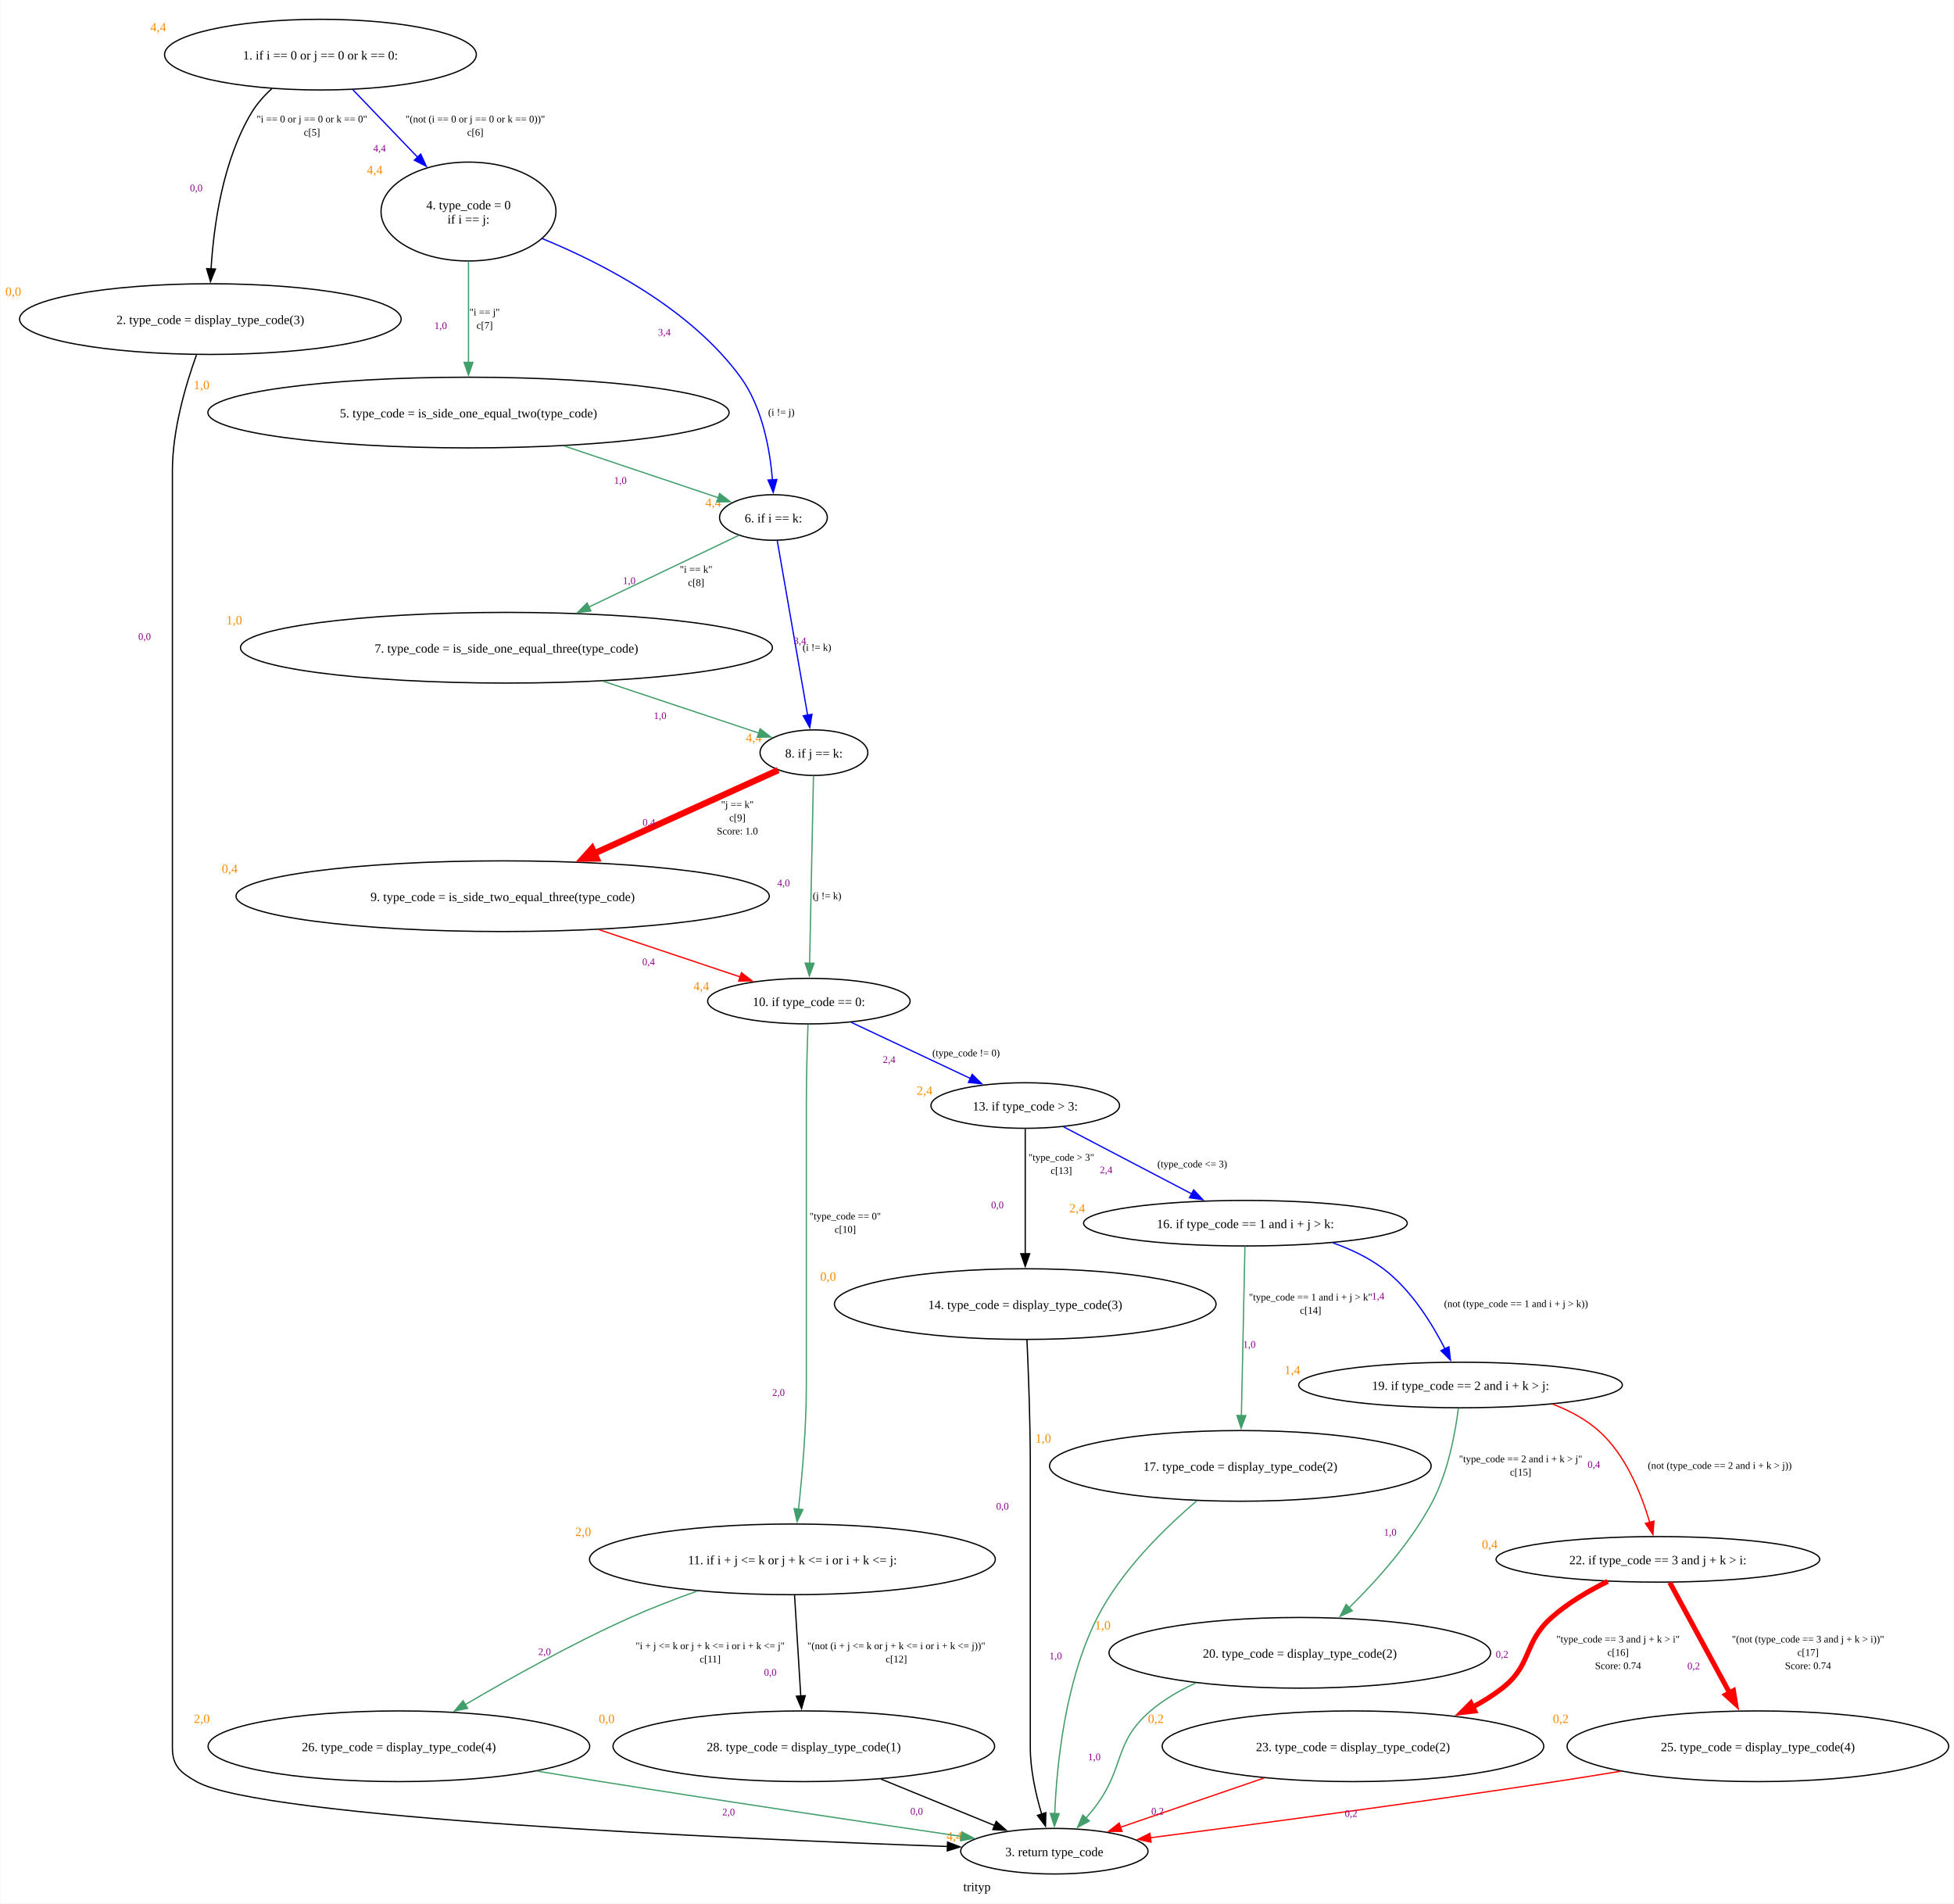
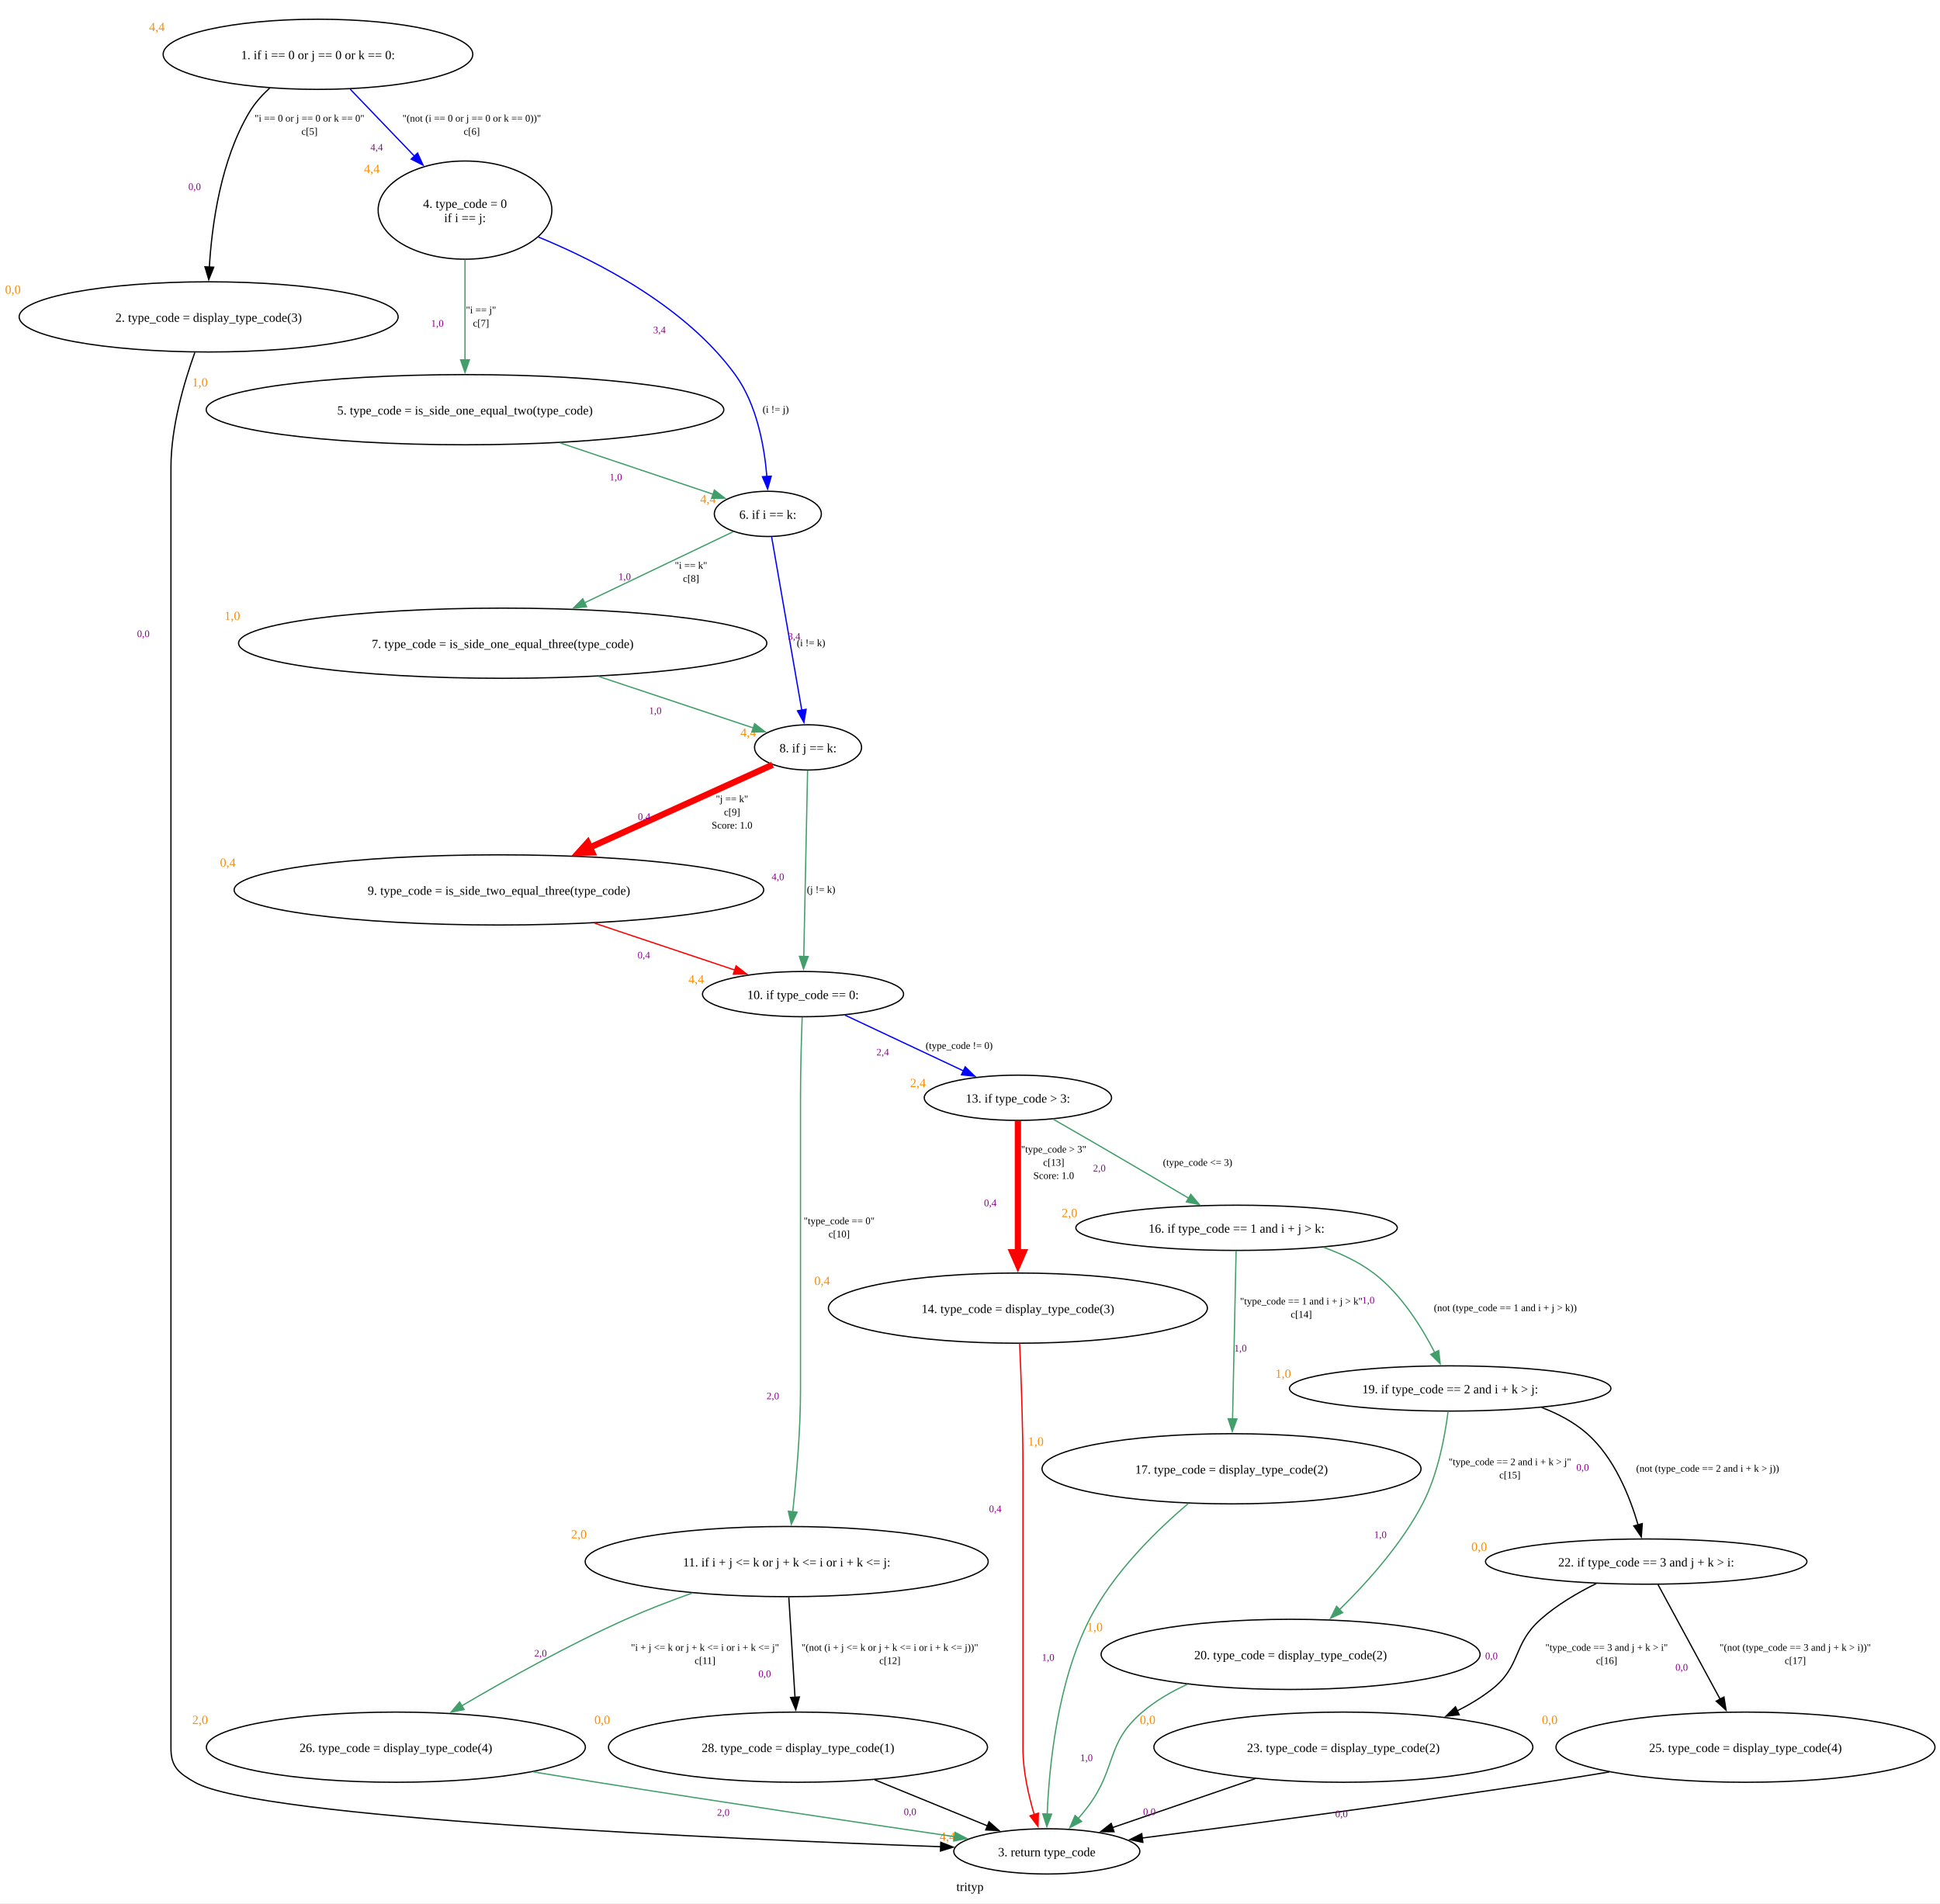
- <svg xmlns="http://www.w3.org/2000/svg" width="1544pt" height="1504pt" viewBox="0.00 0.00 1543.83 1504.25">
-   <g id="graph0" class="graph" transform="scale(1 1) rotate(0) translate(4 1500.25)">
-     <polygon fill="white" stroke="none" points="-4,4 -4,-1500.25 1539.83,-1500.25 1539.83,4 -4,4" />
+ <svg xmlns="http://www.w3.org/2000/svg" width="1544pt" height="1515pt" viewBox="0.00 0.00 1543.83 1514.75">
+   <g id="graph0" class="graph" transform="scale(1 1) rotate(0) translate(4 1510.75)">
+     <polygon fill="white" stroke="none" points="-4,4 -4,-1510.75 1539.83,-1510.75 1539.83,4 -4,4" />
    <text text-anchor="middle" x="767.91" y="-5.75" font-family="Times New Roman,serif" font-size="10.00">trityp</text>
    <g id="node1" class="node">
-       <ellipse fill="none" stroke="black" cx="249.04" cy="-1457.07" rx="123.21" ry="27.93" />
-       <text text-anchor="middle" x="249.04" y="-1453.19" font-family="Times New Roman,serif" font-size="10.00">1. if i == 0 or j == 0 or k == 0:</text>
-       <text text-anchor="start" x="114.58" y="-1475.5" font-family="Times New Roman,serif" font-size="10.00" fill="darkorange">4,4</text>
+       <ellipse fill="none" stroke="black" cx="249.04" cy="-1467.57" rx="123.21" ry="27.93" />
+       <text text-anchor="middle" x="249.04" y="-1463.69" font-family="Times New Roman,serif" font-size="10.00">1. if i == 0 or j == 0 or k == 0:</text>
+       <text text-anchor="start" x="114.58" y="-1486" font-family="Times New Roman,serif" font-size="10.00" fill="darkorange">4,4</text>
    </g>
    <g id="node2" class="node">
-       <ellipse fill="none" stroke="black" cx="162.04" cy="-1248.07" rx="150.79" ry="27.93" />
-       <text text-anchor="middle" x="162.04" y="-1244.2" font-family="Times New Roman,serif" font-size="10.00">2. type_code = display_type_code(3)</text>
-       <text text-anchor="start" x="0" y="-1266.5" font-family="Times New Roman,serif" font-size="10.00" fill="darkorange">0,0</text>
+       <ellipse fill="none" stroke="black" cx="162.04" cy="-1258.57" rx="150.79" ry="27.93" />
+       <text text-anchor="middle" x="162.04" y="-1254.7" font-family="Times New Roman,serif" font-size="10.00">2. type_code = display_type_code(3)</text>
+       <text text-anchor="start" x="0" y="-1277" font-family="Times New Roman,serif" font-size="10.00" fill="darkorange">0,0</text>
    </g>
    <g id="edge1" class="edge">
-       <path fill="none" stroke="black" d="M210.69,-1430.28C204.51,-1424.62 198.76,-1418.18 194.54,-1411.14 171.75,-1373.09 164.63,-1321.92 162.57,-1287.34" />
-       <polygon fill="black" stroke="black" points="166.09,-1287.62 162.12,-1277.8 159.1,-1287.95 166.09,-1287.62" />
-       <text text-anchor="middle" x="242.29" y="-1403.54" font-family="Times New Roman,serif" font-size="8.00">"i == 0 or j == 0 or k == 0"</text>
-       <text text-anchor="middle" x="242.29" y="-1393.04" font-family="Times New Roman,serif" font-size="8.00">c[5]</text>
-       <text text-anchor="start" x="145.87" y="-1349.07" font-family="Times New Roman,serif" font-size="8.00" fill="darkmagenta">     0,0  </text>
+       <path fill="none" stroke="black" d="M210.69,-1440.78C204.51,-1435.12 198.76,-1428.68 194.54,-1421.64 171.75,-1383.59 164.63,-1332.42 162.57,-1297.84" />
+       <polygon fill="black" stroke="black" points="166.09,-1298.12 162.12,-1288.3 159.1,-1298.45 166.09,-1298.12" />
+       <text text-anchor="middle" x="242.29" y="-1414.04" font-family="Times New Roman,serif" font-size="8.00">"i == 0 or j == 0 or k == 0"</text>
+       <text text-anchor="middle" x="242.29" y="-1403.54" font-family="Times New Roman,serif" font-size="8.00">c[5]</text>
+       <text text-anchor="start" x="145.87" y="-1359.57" font-family="Times New Roman,serif" font-size="8.00" fill="darkmagenta">     0,0  </text>
    </g>
    <g id="node3" class="node">
-       <ellipse fill="none" stroke="black" cx="366.04" cy="-1333.07" rx="69.12" ry="39.07" />
-       <text text-anchor="middle" x="366.04" y="-1334.82" font-family="Times New Roman,serif" font-size="10.00">4. type_code = 0</text>
-       <text text-anchor="middle" x="366.04" y="-1323.57" font-family="Times New Roman,serif" font-size="10.00">if i == j:</text>
-       <text text-anchor="start" x="285.67" y="-1362.64" font-family="Times New Roman,serif" font-size="10.00" fill="darkorange">4,4</text>
+       <ellipse fill="none" stroke="black" cx="366.04" cy="-1343.57" rx="69.12" ry="39.07" />
+       <text text-anchor="middle" x="366.04" y="-1345.32" font-family="Times New Roman,serif" font-size="10.00">4. type_code = 0</text>
+       <text text-anchor="middle" x="366.04" y="-1334.07" font-family="Times New Roman,serif" font-size="10.00">if i == j:</text>
+       <text text-anchor="start" x="285.67" y="-1373.14" font-family="Times New Roman,serif" font-size="10.00" fill="darkorange">4,4</text>
    </g>
    <g id="edge2" class="edge">
-       <path fill="none" stroke="blue" d="M274.72,-1429.29C289.77,-1413.6 309.1,-1393.44 326.1,-1375.71" />
-       <polygon fill="blue" stroke="blue" points="328.28,-1378.49 332.68,-1368.85 323.23,-1373.65 328.28,-1378.49" />
-       <text text-anchor="middle" x="371.41" y="-1403.54" font-family="Times New Roman,serif" font-size="8.00">"(not (i == 0 or j == 0 or k == 0))"</text>
-       <text text-anchor="middle" x="371.41" y="-1393.04" font-family="Times New Roman,serif" font-size="8.00">c[6]</text>
-       <text text-anchor="start" x="290.75" y="-1380.39" font-family="Times New Roman,serif" font-size="8.00" fill="darkmagenta">     4,4  </text>
+       <path fill="none" stroke="blue" d="M274.72,-1439.79C289.77,-1424.1 309.1,-1403.94 326.1,-1386.21" />
+       <polygon fill="blue" stroke="blue" points="328.28,-1388.99 332.68,-1379.35 323.23,-1384.15 328.28,-1388.99" />
+       <text text-anchor="middle" x="371.41" y="-1414.04" font-family="Times New Roman,serif" font-size="8.00">"(not (i == 0 or j == 0 or k == 0))"</text>
+       <text text-anchor="middle" x="371.41" y="-1403.54" font-family="Times New Roman,serif" font-size="8.00">c[6]</text>
+       <text text-anchor="start" x="290.75" y="-1390.89" font-family="Times New Roman,serif" font-size="8.00" fill="darkmagenta">     4,4  </text>
    </g>
    <g id="node4" class="node">
      <ellipse fill="none" stroke="black" cx="829.04" cy="-37.25" rx="74.02" ry="18" />
      <text text-anchor="middle" x="829.04" y="-33.38" font-family="Times New Roman,serif" font-size="10.00">3. return type_code</text>
      <text text-anchor="start" x="743.77" y="-45.75" font-family="Times New Roman,serif" font-size="10.00" fill="darkorange">4,4</text>
    </g>
    <g id="edge3" class="edge">
-       <path fill="none" stroke="black" d="M151.04,-1219.72C142.48,-1195.96 132.04,-1160.4 132.04,-1128.28 132.04,-1128.28 132.04,-1128.28 132.04,-119.18 132.04,-104.53 138.31,-99.5 151.04,-92.25 201.47,-63.52 574.34,-47.07 744.64,-40.98" />
+       <path fill="none" stroke="black" d="M151.04,-1230.22C142.48,-1206.46 132.04,-1170.9 132.04,-1138.78 132.04,-1138.78 132.04,-1138.78 132.04,-119.18 132.04,-104.53 138.31,-99.5 151.04,-92.25 201.47,-63.52 574.34,-47.07 744.64,-40.98" />
      <polygon fill="black" stroke="black" points="744.66,-44.48 754.53,-40.63 744.42,-37.49 744.66,-44.48" />
-       <text text-anchor="start" x="105.04" y="-994.54" font-family="Times New Roman,serif" font-size="8.00" fill="darkmagenta">     0,0  </text>
+       <text text-anchor="start" x="105.04" y="-1003.73" font-family="Times New Roman,serif" font-size="8.00" fill="darkmagenta">     0,0  </text>
    </g>
    <g id="node5" class="node">
-       <ellipse fill="none" stroke="black" cx="366.04" cy="-1174.21" rx="205.95" ry="27.93" />
-       <text text-anchor="middle" x="366.04" y="-1170.33" font-family="Times New Roman,serif" font-size="10.00">5. type_code = is_side_one_equal_two(type_code)</text>
-       <text text-anchor="start" x="148.84" y="-1192.64" font-family="Times New Roman,serif" font-size="10.00" fill="darkorange">1,0</text>
+       <ellipse fill="none" stroke="black" cx="366.04" cy="-1184.71" rx="205.95" ry="27.93" />
+       <text text-anchor="middle" x="366.04" y="-1180.83" font-family="Times New Roman,serif" font-size="10.00">5. type_code = is_side_one_equal_two(type_code)</text>
+       <text text-anchor="start" x="148.84" y="-1203.14" font-family="Times New Roman,serif" font-size="10.00" fill="darkorange">1,0</text>
    </g>
    <g id="edge4" class="edge">
-       <path fill="none" stroke="#429e6a" d="M366.04,-1293.7C366.04,-1269.38 366.04,-1238.03 366.04,-1213.69" />
-       <polygon fill="#429e6a" stroke="#429e6a" points="369.54,-1213.88 366.04,-1203.88 362.54,-1213.88 369.54,-1213.88" />
-       <text text-anchor="middle" x="378.79" y="-1250.97" font-family="Times New Roman,serif" font-size="8.00">"i == j"</text>
-       <text text-anchor="middle" x="378.79" y="-1240.47" font-family="Times New Roman,serif" font-size="8.00">c[7]</text>
-       <text text-anchor="start" x="339.04" y="-1240.24" font-family="Times New Roman,serif" font-size="8.00" fill="darkmagenta">     1,0  </text>
+       <path fill="none" stroke="#429e6a" d="M366.04,-1304.2C366.04,-1279.88 366.04,-1248.53 366.04,-1224.19" />
+       <polygon fill="#429e6a" stroke="#429e6a" points="369.54,-1224.38 366.04,-1214.38 362.54,-1224.38 369.54,-1224.38" />
+       <text text-anchor="middle" x="378.79" y="-1261.47" font-family="Times New Roman,serif" font-size="8.00">"i == j"</text>
+       <text text-anchor="middle" x="378.79" y="-1250.97" font-family="Times New Roman,serif" font-size="8.00">c[7]</text>
+       <text text-anchor="start" x="339.04" y="-1250.74" font-family="Times New Roman,serif" font-size="8.00" fill="darkmagenta">     1,0  </text>
    </g>
    <g id="node6" class="node">
-       <ellipse fill="none" stroke="black" cx="607.04" cy="-1091.28" rx="42.58" ry="18" />
-       <text text-anchor="middle" x="607.04" y="-1087.4" font-family="Times New Roman,serif" font-size="10.00">6. if i == k:</text>
-       <text text-anchor="start" x="553.21" y="-1099.78" font-family="Times New Roman,serif" font-size="10.00" fill="darkorange">4,4</text>
+       <ellipse fill="none" stroke="black" cx="607.04" cy="-1101.78" rx="42.58" ry="18" />
+       <text text-anchor="middle" x="607.04" y="-1097.9" font-family="Times New Roman,serif" font-size="10.00">6. if i == k:</text>
+       <text text-anchor="start" x="553.21" y="-1110.28" font-family="Times New Roman,serif" font-size="10.00" fill="darkorange">4,4</text>
    </g>
    <g id="edge5" class="edge">
-       <path fill="none" stroke="blue" d="M424.33,-1311.69C473.52,-1291.47 542,-1255.71 581.04,-1202.14 598.34,-1178.4 604.3,-1144.8 606.26,-1121.03" />
-       <polygon fill="blue" stroke="blue" points="609.75,-1121.3 606.87,-1111.1 602.76,-1120.87 609.75,-1121.3" />
-       <text text-anchor="middle" x="613.29" y="-1171.86" font-family="Times New Roman,serif" font-size="8.00">(i != j)</text>
-       <text text-anchor="start" x="515.8" y="-1235.05" font-family="Times New Roman,serif" font-size="8.00" fill="darkmagenta">     3,4  </text>
+       <path fill="none" stroke="blue" d="M424.33,-1322.19C473.52,-1301.97 542,-1266.21 581.04,-1212.64 598.34,-1188.9 604.3,-1155.3 606.26,-1131.53" />
+       <polygon fill="blue" stroke="blue" points="609.75,-1131.8 606.87,-1121.6 602.76,-1131.37 609.75,-1131.8" />
+       <text text-anchor="middle" x="613.29" y="-1182.36" font-family="Times New Roman,serif" font-size="8.00">(i != j)</text>
+       <text text-anchor="start" x="515.8" y="-1245.55" font-family="Times New Roman,serif" font-size="8.00" fill="darkmagenta">     3,4  </text>
    </g>
    <g id="edge6" class="edge">
-       <path fill="none" stroke="#429e6a" d="M441.63,-1147.82C481.87,-1134.31 529.89,-1118.19 563.8,-1106.8" />
-       <polygon fill="#429e6a" stroke="#429e6a" points="564.49,-1110.26 572.85,-1103.76 562.26,-1103.62 564.49,-1110.26" />
-       <text text-anchor="start" x="481.08" y="-1117.91" font-family="Times New Roman,serif" font-size="8.00" fill="darkmagenta">     1,0  </text>
+       <path fill="none" stroke="#429e6a" d="M441.63,-1158.32C481.87,-1144.81 529.89,-1128.69 563.8,-1117.3" />
+       <polygon fill="#429e6a" stroke="#429e6a" points="564.49,-1120.76 572.85,-1114.26 562.26,-1114.12 564.49,-1120.76" />
+       <text text-anchor="start" x="481.08" y="-1128.41" font-family="Times New Roman,serif" font-size="8.00" fill="darkmagenta">     1,0  </text>
    </g>
    <g id="node7" class="node">
-       <ellipse fill="none" stroke="black" cx="396.04" cy="-988.35" rx="210.19" ry="27.93" />
-       <text text-anchor="middle" x="396.04" y="-984.47" font-family="Times New Roman,serif" font-size="10.00">7. type_code = is_side_one_equal_three(type_code)</text>
-       <text text-anchor="start" x="174.6" y="-1006.78" font-family="Times New Roman,serif" font-size="10.00" fill="darkorange">1,0</text>
+       <ellipse fill="none" stroke="black" cx="396.04" cy="-998.85" rx="210.19" ry="27.93" />
+       <text text-anchor="middle" x="396.04" y="-994.97" font-family="Times New Roman,serif" font-size="10.00">7. type_code = is_side_one_equal_three(type_code)</text>
+       <text text-anchor="start" x="174.6" y="-1017.28" font-family="Times New Roman,serif" font-size="10.00" fill="darkorange">1,0</text>
    </g>
    <g id="edge7" class="edge">
-       <path fill="none" stroke="#429e6a" d="M579.46,-1077.08C549.55,-1062.78 500.78,-1039.45 461.04,-1020.44" />
-       <polygon fill="#429e6a" stroke="#429e6a" points="462.78,-1017.4 452.25,-1016.24 459.76,-1023.71 462.78,-1017.4" />
-       <text text-anchor="middle" x="545.91" y="-1047.68" font-family="Times New Roman,serif" font-size="8.00">"i == k"</text>
-       <text text-anchor="middle" x="545.91" y="-1037.18" font-family="Times New Roman,serif" font-size="8.00">c[8]</text>
-       <text text-anchor="start" x="488.06" y="-1038.68" font-family="Times New Roman,serif" font-size="8.00" fill="darkmagenta">     1,0  </text>
+       <path fill="none" stroke="#429e6a" d="M579.46,-1087.58C549.55,-1073.28 500.78,-1049.95 461.04,-1030.94" />
+       <polygon fill="#429e6a" stroke="#429e6a" points="462.78,-1027.9 452.25,-1026.74 459.76,-1034.21 462.78,-1027.9" />
+       <text text-anchor="middle" x="545.91" y="-1058.18" font-family="Times New Roman,serif" font-size="8.00">"i == k"</text>
+       <text text-anchor="middle" x="545.91" y="-1047.68" font-family="Times New Roman,serif" font-size="8.00">c[8]</text>
+       <text text-anchor="start" x="488.06" y="-1049.18" font-family="Times New Roman,serif" font-size="8.00" fill="darkmagenta">     1,0  </text>
    </g>
    <g id="node8" class="node">
-       <ellipse fill="none" stroke="black" cx="639.04" cy="-905.42" rx="42.58" ry="18" />
-       <text text-anchor="middle" x="639.04" y="-901.54" font-family="Times New Roman,serif" font-size="10.00">8. if j == k:</text>
-       <text text-anchor="start" x="585.21" y="-913.92" font-family="Times New Roman,serif" font-size="10.00" fill="darkorange">4,4</text>
+       <ellipse fill="none" stroke="black" cx="639.04" cy="-915.92" rx="42.58" ry="18" />
+       <text text-anchor="middle" x="639.04" y="-912.04" font-family="Times New Roman,serif" font-size="10.00">8. if j == k:</text>
+       <text text-anchor="start" x="585.21" y="-924.42" font-family="Times New Roman,serif" font-size="10.00" fill="darkorange">4,4</text>
    </g>
    <g id="edge8" class="edge">
-       <path fill="none" stroke="blue" d="M610.05,-1072.98C615.57,-1041.29 627.34,-973.64 634.06,-935.01" />
-       <polygon fill="blue" stroke="blue" points="637.49,-935.75 635.75,-925.29 630.59,-934.55 637.49,-935.75" />
-       <text text-anchor="middle" x="641.41" y="-986" font-family="Times New Roman,serif" font-size="8.00">(i != k)</text>
-       <text text-anchor="start" x="622.97" y="-991.15" font-family="Times New Roman,serif" font-size="8.00" fill="darkmagenta">     3,4  </text>
+       <path fill="none" stroke="blue" d="M610.05,-1083.48C615.57,-1051.79 627.34,-984.14 634.06,-945.51" />
+       <polygon fill="blue" stroke="blue" points="637.49,-946.25 635.75,-935.79 630.59,-945.05 637.49,-946.25" />
+       <text text-anchor="middle" x="641.41" y="-996.5" font-family="Times New Roman,serif" font-size="8.00">(i != k)</text>
+       <text text-anchor="start" x="622.97" y="-1001.65" font-family="Times New Roman,serif" font-size="8.00" fill="darkmagenta">     3,4  </text>
    </g>
    <g id="edge9" class="edge">
-       <path fill="none" stroke="#429e6a" d="M472.26,-961.96C512.95,-948.41 561.55,-932.22 595.76,-920.83" />
-       <polygon fill="#429e6a" stroke="#429e6a" points="596.52,-924.27 604.9,-917.79 594.3,-917.63 596.52,-924.27" />
-       <text text-anchor="start" x="512.46" y="-931.98" font-family="Times New Roman,serif" font-size="8.00" fill="darkmagenta">     1,0  </text>
+       <path fill="none" stroke="#429e6a" d="M472.26,-972.46C512.95,-958.91 561.55,-942.72 595.76,-931.33" />
+       <polygon fill="#429e6a" stroke="#429e6a" points="596.52,-934.77 604.9,-928.29 594.3,-928.13 596.52,-934.77" />
+       <text text-anchor="start" x="512.46" y="-942.48" font-family="Times New Roman,serif" font-size="8.00" fill="darkmagenta">     1,0  </text>
    </g>
    <g id="node9" class="node">
-       <ellipse fill="none" stroke="black" cx="393.04" cy="-791.99" rx="210.72" ry="27.93" />
-       <text text-anchor="middle" x="393.04" y="-788.11" font-family="Times New Roman,serif" font-size="10.00">9. type_code = is_side_two_equal_three(type_code)</text>
-       <text text-anchor="start" x="171.07" y="-810.42" font-family="Times New Roman,serif" font-size="10.00" fill="darkorange">0,4</text>
+       <ellipse fill="none" stroke="black" cx="393.04" cy="-802.49" rx="210.72" ry="27.93" />
+       <text text-anchor="middle" x="393.04" y="-798.61" font-family="Times New Roman,serif" font-size="10.00">9. type_code = is_side_two_equal_three(type_code)</text>
+       <text text-anchor="start" x="171.07" y="-820.92" font-family="Times New Roman,serif" font-size="10.00" fill="darkorange">0,4</text>
    </g>
    <g id="edge10" class="edge">
-       <path fill="none" stroke="red" stroke-width="5" d="M610.82,-891.63C575.59,-875.68 514.05,-847.8 465.35,-825.74" />
-       <polygon fill="red" stroke="red" stroke-width="5" points="467.29,-821.82 456.38,-821.68 463.68,-829.79 467.29,-821.82" />
-       <text text-anchor="middle" x="578.54" y="-861.82" font-family="Times New Roman,serif" font-size="8.00">"j == k"</text>
-       <text text-anchor="middle" x="578.54" y="-851.32" font-family="Times New Roman,serif" font-size="8.00">c[9]</text>
-       <text text-anchor="middle" x="578.54" y="-840.82" font-family="Times New Roman,serif" font-size="8.00">  Score: 1.0</text>
-       <text text-anchor="start" x="503.6" y="-847.7" font-family="Times New Roman,serif" font-size="8.00" fill="darkmagenta">     0,4  </text>
+       <path fill="none" stroke="red" stroke-width="5" d="M610.82,-902.13C575.59,-886.18 514.05,-858.3 465.35,-836.24" />
+       <polygon fill="red" stroke="red" stroke-width="5" points="467.29,-832.32 456.38,-832.18 463.68,-840.29 467.29,-832.32" />
+       <text text-anchor="middle" x="578.54" y="-872.32" font-family="Times New Roman,serif" font-size="8.00">"j == k"</text>
+       <text text-anchor="middle" x="578.54" y="-861.82" font-family="Times New Roman,serif" font-size="8.00">c[9]</text>
+       <text text-anchor="middle" x="578.54" y="-851.32" font-family="Times New Roman,serif" font-size="8.00">  Score: 1.0</text>
+       <text text-anchor="start" x="503.6" y="-858.2" font-family="Times New Roman,serif" font-size="8.00" fill="darkmagenta">     0,4  </text>
    </g>
    <g id="node10" class="node">
-       <ellipse fill="none" stroke="black" cx="635.04" cy="-709.06" rx="80.01" ry="18" />
-       <text text-anchor="middle" x="635.04" y="-705.18" font-family="Times New Roman,serif" font-size="10.00">10. if type_code == 0:</text>
-       <text text-anchor="start" x="543.78" y="-717.56" font-family="Times New Roman,serif" font-size="10.00" fill="darkorange">4,4</text>
+       <ellipse fill="none" stroke="black" cx="635.04" cy="-719.56" rx="80.01" ry="18" />
+       <text text-anchor="middle" x="635.04" y="-715.68" font-family="Times New Roman,serif" font-size="10.00">10. if type_code == 0:</text>
+       <text text-anchor="start" x="543.78" y="-728.06" font-family="Times New Roman,serif" font-size="10.00" fill="darkorange">4,4</text>
    </g>
    <g id="edge11" class="edge">
-       <path fill="none" stroke="#429e6a" d="M638.68,-887.17C638,-853.76 636.48,-779.89 635.63,-738.89" />
-       <polygon fill="#429e6a" stroke="#429e6a" points="639.14,-738.98 635.43,-729.06 632.14,-739.13 639.14,-738.98" />
-       <text text-anchor="middle" x="649.41" y="-789.64" font-family="Times New Roman,serif" font-size="8.00">(j != k)</text>
-       <text text-anchor="start" x="610.04" y="-799.8" font-family="Times New Roman,serif" font-size="8.00" fill="darkmagenta">     4,0  </text>
+       <path fill="none" stroke="#429e6a" d="M638.68,-897.67C638,-864.26 636.48,-790.39 635.63,-749.39" />
+       <polygon fill="#429e6a" stroke="#429e6a" points="639.14,-749.48 635.43,-739.56 632.14,-749.63 639.14,-749.48" />
+       <text text-anchor="middle" x="649.41" y="-800.14" font-family="Times New Roman,serif" font-size="8.00">(j != k)</text>
+       <text text-anchor="start" x="610.04" y="-810.3" font-family="Times New Roman,serif" font-size="8.00" fill="darkmagenta">     4,0  </text>
    </g>
    <g id="edge12" class="edge">
-       <path fill="none" stroke="red" d="M469.28,-765.49C505.5,-753.38 547.95,-739.18 580.83,-728.19" />
-       <polygon fill="red" stroke="red" points="581.78,-731.56 590.15,-725.07 579.56,-724.92 581.78,-731.56" />
-       <text text-anchor="start" x="503.36" y="-737.46" font-family="Times New Roman,serif" font-size="8.00" fill="darkmagenta">     0,4  </text>
+       <path fill="none" stroke="red" d="M469.28,-775.99C505.5,-763.88 547.95,-749.68 580.83,-738.69" />
+       <polygon fill="red" stroke="red" points="581.78,-742.06 590.15,-735.57 579.56,-735.42 581.78,-742.06" />
+       <text text-anchor="start" x="503.36" y="-747.96" font-family="Times New Roman,serif" font-size="8.00" fill="darkmagenta">     0,4  </text>
    </g>
    <g id="node11" class="node">
      <ellipse fill="none" stroke="black" cx="622.04" cy="-267.9" rx="160.34" ry="27.93" />
      <text text-anchor="middle" x="622.04" y="-264.03" font-family="Times New Roman,serif" font-size="10.00">11. if i + j &lt;= k or j + k &lt;= i or i + k &lt;= j:</text>
      <text text-anchor="start" x="450.45" y="-286.33" font-family="Times New Roman,serif" font-size="10.00" fill="darkorange">2,0</text>
    </g>
    <g id="edge13" class="edge">
-       <path fill="none" stroke="#429e6a" d="M634.36,-690.79C633.78,-674.49 633.04,-649.36 633.04,-627.56 633.04,-627.56 633.04,-627.56 633.04,-404.69 633.04,-371.83 629.8,-334.64 626.84,-307.5" />
+       <path fill="none" stroke="#429e6a" d="M634.36,-701.29C633.78,-684.99 633.04,-659.86 633.04,-638.06 633.04,-638.06 633.04,-638.06 633.04,-404.69 633.04,-371.83 629.8,-334.64 626.84,-307.5" />
      <polygon fill="#429e6a" stroke="#429e6a" points="630.33,-307.21 625.72,-297.66 623.37,-307.99 630.33,-307.21" />
      <text text-anchor="middle" x="663.79" y="-536.46" font-family="Times New Roman,serif" font-size="8.00">"type_code == 0"</text>
      <text text-anchor="middle" x="663.79" y="-525.96" font-family="Times New Roman,serif" font-size="8.00">c[10]</text>
      <text text-anchor="start" x="606.04" y="-397.09" font-family="Times New Roman,serif" font-size="8.00" fill="darkmagenta">     2,0  </text>
    </g>
    <g id="node12" class="node">
-       <ellipse fill="none" stroke="black" cx="806.04" cy="-626.56" rx="74.52" ry="18" />
-       <text text-anchor="middle" x="806.04" y="-622.68" font-family="Times New Roman,serif" font-size="10.00">13. if type_code &gt; 3:</text>
-       <text text-anchor="start" x="720.27" y="-635.06" font-family="Times New Roman,serif" font-size="10.00" fill="darkorange">2,4</text>
+       <ellipse fill="none" stroke="black" cx="806.04" cy="-637.06" rx="74.52" ry="18" />
+       <text text-anchor="middle" x="806.04" y="-633.18" font-family="Times New Roman,serif" font-size="10.00">13. if type_code &gt; 3:</text>
+       <text text-anchor="start" x="720.27" y="-645.56" font-family="Times New Roman,serif" font-size="10.00" fill="darkorange">2,4</text>
    </g>
    <g id="edge14" class="edge">
-       <path fill="none" stroke="blue" d="M668.42,-692.34C695.34,-679.67 733.41,-661.75 762.69,-647.96" />
-       <polygon fill="blue" stroke="blue" points="764.11,-651.16 771.67,-643.74 761.13,-644.83 764.11,-651.16" />
-       <text text-anchor="middle" x="759.29" y="-665.46" font-family="Times New Roman,serif" font-size="8.00">(type_code != 0)</text>
-       <text text-anchor="start" x="693.49" y="-660.23" font-family="Times New Roman,serif" font-size="8.00" fill="darkmagenta">     2,4  </text>
+       <path fill="none" stroke="blue" d="M668.42,-702.84C695.34,-690.17 733.41,-672.25 762.69,-658.46" />
+       <polygon fill="blue" stroke="blue" points="764.11,-661.66 771.67,-654.24 761.13,-655.33 764.11,-661.66" />
+       <text text-anchor="middle" x="759.29" y="-675.96" font-family="Times New Roman,serif" font-size="8.00">(type_code != 0)</text>
+       <text text-anchor="start" x="693.49" y="-670.73" font-family="Times New Roman,serif" font-size="8.00" fill="darkmagenta">     2,4  </text>
    </g>
    <g id="node13" class="node">
      <ellipse fill="none" stroke="black" cx="311.04" cy="-120.18" rx="150.79" ry="27.93" />
      <text text-anchor="middle" x="311.04" y="-116.31" font-family="Times New Roman,serif" font-size="10.00">26. type_code = display_type_code(4)</text>
      <text text-anchor="start" x="149" y="-138.61" font-family="Times New Roman,serif" font-size="10.00" fill="darkorange">2,0</text>
    </g>
    <g id="edge15" class="edge">
      <path fill="none" stroke="#429e6a" d="M546.77,-242.82C529.24,-236.57 510.81,-229.47 494.04,-221.97 448.64,-201.67 399.38,-174.2 363.41,-153.07" />
      <polygon fill="#429e6a" stroke="#429e6a" points="365.33,-150.14 354.94,-148.06 361.77,-156.16 365.33,-150.14" />
      <text text-anchor="middle" x="557.04" y="-196.94" font-family="Times New Roman,serif" font-size="8.00">"i + j &lt;= k or j + k &lt;= i or i + k &lt;= j"</text>
      <text text-anchor="middle" x="557.04" y="-186.44" font-family="Times New Roman,serif" font-size="8.00">c[11]</text>
      <text text-anchor="start" x="421.17" y="-192.27" font-family="Times New Roman,serif" font-size="8.00" fill="darkmagenta">     2,0  </text>
    </g>
    <g id="node14" class="node">
      <ellipse fill="none" stroke="black" cx="631.04" cy="-120.18" rx="150.79" ry="27.93" />
      <text text-anchor="middle" x="631.04" y="-116.31" font-family="Times New Roman,serif" font-size="10.00">28. type_code = display_type_code(1)</text>
      <text text-anchor="start" x="469" y="-138.61" font-family="Times New Roman,serif" font-size="10.00" fill="darkorange">0,0</text>
    </g>
    <g id="edge16" class="edge">
      <path fill="none" stroke="black" d="M623.73,-239.49C625.12,-217 627.1,-184.89 628.65,-159.8" />
      <polygon fill="black" stroke="black" points="632.14,-160.17 629.26,-149.98 625.15,-159.74 632.14,-160.17" />
      <text text-anchor="middle" x="704.16" y="-196.94" font-family="Times New Roman,serif" font-size="8.00">"(not (i + j &lt;= k or j + k &lt;= i or i + k &lt;= j))"</text>
      <text text-anchor="middle" x="704.16" y="-186.44" font-family="Times New Roman,serif" font-size="8.00">c[12]</text>
      <text text-anchor="start" x="599.54" y="-175.95" font-family="Times New Roman,serif" font-size="8.00" fill="darkmagenta">     0,0  </text>
    </g>
    <g id="node15" class="node">
      <ellipse fill="none" stroke="black" cx="806.04" cy="-469.63" rx="150.79" ry="27.93" />
      <text text-anchor="middle" x="806.04" y="-465.75" font-family="Times New Roman,serif" font-size="10.00">14. type_code = display_type_code(3)</text>
-       <text text-anchor="start" x="644" y="-488.06" font-family="Times New Roman,serif" font-size="10.00" fill="darkorange">0,0</text>
+       <text text-anchor="start" x="644" y="-488.06" font-family="Times New Roman,serif" font-size="10.00" fill="darkorange">0,4</text>
    </g>
    <g id="edge19" class="edge">
-       <path fill="none" stroke="black" d="M806.04,-608.08C806.04,-584.3 806.04,-541.06 806.04,-509.41" />
-       <polygon fill="black" stroke="black" points="809.54,-509.43 806.04,-499.43 802.54,-509.43 809.54,-509.43" />
-       <text text-anchor="middle" x="834.54" y="-582.96" font-family="Times New Roman,serif" font-size="8.00">"type_code &gt; 3"</text>
-       <text text-anchor="middle" x="834.54" y="-572.46" font-family="Times New Roman,serif" font-size="8.00">c[13]</text>
-       <text text-anchor="start" x="779.04" y="-545.3" font-family="Times New Roman,serif" font-size="8.00" fill="darkmagenta">     0,0  </text>
+       <path fill="none" stroke="red" stroke-width="5" d="M806.04,-618.66C806.04,-594.04 806.04,-548.21 806.04,-514.03" />
+       <polygon fill="red" stroke="red" stroke-width="5" points="810.41,-514.11 806.04,-504.11 801.66,-514.11 810.41,-514.11" />
+       <text text-anchor="middle" x="834.54" y="-593.46" font-family="Times New Roman,serif" font-size="8.00">"type_code &gt; 3"</text>
+       <text text-anchor="middle" x="834.54" y="-582.96" font-family="Times New Roman,serif" font-size="8.00">c[13]</text>
+       <text text-anchor="middle" x="834.54" y="-572.46" font-family="Times New Roman,serif" font-size="8.00">  Score: 1.0</text>
+       <text text-anchor="start" x="779.04" y="-550.75" font-family="Times New Roman,serif" font-size="8.00" fill="darkmagenta">     0,4  </text>
    </g>
    <g id="node16" class="node">
      <ellipse fill="none" stroke="black" cx="980.04" cy="-533.56" rx="127.91" ry="18" />
      <text text-anchor="middle" x="980.04" y="-529.68" font-family="Times New Roman,serif" font-size="10.00">16. if type_code == 1 and i + j &gt; k:</text>
-       <text text-anchor="start" x="840.88" y="-542.06" font-family="Times New Roman,serif" font-size="10.00" fill="darkorange">2,4</text>
+       <text text-anchor="start" x="840.88" y="-542.06" font-family="Times New Roman,serif" font-size="10.00" fill="darkorange">2,0</text>
    </g>
    <g id="edge20" class="edge">
-       <path fill="none" stroke="blue" d="M836.35,-609.71C864.34,-595.06 906.2,-573.17 937.53,-556.79" />
-       <polygon fill="blue" stroke="blue" points="939.14,-559.9 946.38,-552.16 935.89,-553.69 939.14,-559.9" />
-       <text text-anchor="middle" x="938.04" y="-577.71" font-family="Times New Roman,serif" font-size="8.00">(type_code &lt;= 3)</text>
-       <text text-anchor="start" x="864.99" y="-573.01" font-family="Times New Roman,serif" font-size="8.00" fill="darkmagenta">     2,4  </text>
+       <path fill="none" stroke="#429e6a" d="M834.01,-620.09C844.4,-614.14 856.27,-607.31 867.04,-601.06 892.02,-586.54 920,-570.08 941.87,-557.16" />
+       <polygon fill="#429e6a" stroke="#429e6a" points="943.63,-560.18 950.46,-552.08 940.07,-554.16 943.63,-560.18" />
+       <text text-anchor="middle" x="949.04" y="-582.96" font-family="Times New Roman,serif" font-size="8.00">(type_code &lt;= 3)</text>
+       <text text-anchor="start" x="865.88" y="-578.38" font-family="Times New Roman,serif" font-size="8.00" fill="darkmagenta">     2,0  </text>
    </g>
    <g id="edge17" class="edge">
      <path fill="none" stroke="#429e6a" d="M420.31,-100.53C437.28,-97.71 454.63,-94.87 471.04,-92.25 569.43,-76.55 683.24,-59.59 755.65,-48.95" />
      <polygon fill="#429e6a" stroke="#429e6a" points="756.02,-52.43 765.4,-47.51 755,-45.5 756.02,-52.43" />
      <text text-anchor="start" x="566.59" y="-65.58" font-family="Times New Roman,serif" font-size="8.00" fill="darkmagenta">     2,0  </text>
    </g>
    <g id="edge18" class="edge">
      <path fill="none" stroke="black" d="M692.06,-94.24C721.05,-82.39 755.16,-68.45 782.09,-57.44" />
      <polygon fill="black" stroke="black" points="783.08,-60.82 791.01,-53.8 780.43,-54.34 783.08,-60.82" />
      <text text-anchor="start" x="715.21" y="-66.14" font-family="Times New Roman,serif" font-size="8.00" fill="darkmagenta">     0,0  </text>
    </g>
    <g id="edge21" class="edge">
-       <path fill="none" stroke="black" d="M807.39,-441.63C808.55,-416.15 810.04,-376.87 810.04,-342.76 810.04,-342.76 810.04,-342.76 810.04,-119.18 810.04,-101.35 814.46,-81.89 819.04,-66.52" />
-       <polygon fill="black" stroke="black" points="822.34,-67.69 822.04,-57.1 815.67,-65.56 822.34,-67.69" />
-       <text text-anchor="start" x="783.04" y="-307.22" font-family="Times New Roman,serif" font-size="8.00" fill="darkmagenta">     0,0  </text>
+       <path fill="none" stroke="red" d="M807.39,-441.63C808.55,-416.15 810.04,-376.87 810.04,-342.76 810.04,-342.76 810.04,-342.76 810.04,-119.18 810.04,-101.35 814.46,-81.89 819.04,-66.52" />
+       <polygon fill="red" stroke="red" points="822.34,-67.69 822.04,-57.1 815.67,-65.56 822.34,-67.69" />
+       <text text-anchor="start" x="783.04" y="-307.22" font-family="Times New Roman,serif" font-size="8.00" fill="darkmagenta">     0,4  </text>
    </g>
    <g id="node17" class="node">
      <ellipse fill="none" stroke="black" cx="976.04" cy="-341.76" rx="150.79" ry="27.93" />
      <text text-anchor="middle" x="976.04" y="-337.89" font-family="Times New Roman,serif" font-size="10.00">17. type_code = display_type_code(2)</text>
      <text text-anchor="start" x="814" y="-360.19" font-family="Times New Roman,serif" font-size="10.00" fill="darkorange">1,0</text>
    </g>
    <g id="edge22" class="edge">
      <path fill="none" stroke="#429e6a" d="M979.68,-515.38C979.04,-485.31 977.72,-422.46 976.86,-381.47" />
      <polygon fill="#429e6a" stroke="#429e6a" points="980.36,-381.46 976.65,-371.54 973.36,-381.61 980.36,-381.46" />
      <text text-anchor="middle" x="1031.54" y="-472.53" font-family="Times New Roman,serif" font-size="8.00">"type_code == 1 and i + j &gt; k"</text>
      <text text-anchor="middle" x="1031.54" y="-462.03" font-family="Times New Roman,serif" font-size="8.00">c[14]</text>
      <text text-anchor="start" x="978.15" y="-435.07" font-family="Times New Roman,serif" font-size="8.00" fill="darkmagenta">     1,0  </text>
    </g>
    <g id="node18" class="node">
      <ellipse fill="none" stroke="black" cx="1150.04" cy="-405.69" rx="127.91" ry="18" />
      <text text-anchor="middle" x="1150.04" y="-401.82" font-family="Times New Roman,serif" font-size="10.00">19. if type_code == 2 and i + k &gt; j:</text>
-       <text text-anchor="start" x="1010.88" y="-414.19" font-family="Times New Roman,serif" font-size="10.00" fill="darkorange">1,4</text>
+       <text text-anchor="start" x="1010.88" y="-414.19" font-family="Times New Roman,serif" font-size="10.00" fill="darkorange">1,0</text>
    </g>
    <g id="edge23" class="edge">
-       <path fill="none" stroke="blue" d="M1049.16,-518.05C1063.22,-513.06 1077.29,-506.4 1089.04,-497.56 1110.92,-481.09 1127.49,-454.37 1137.8,-434.16" />
-       <polygon fill="blue" stroke="blue" points="1140.86,-435.88 1142.09,-425.35 1134.57,-432.81 1140.86,-435.88" />
+       <path fill="none" stroke="#429e6a" d="M1049.16,-518.05C1063.22,-513.06 1077.29,-506.4 1089.04,-497.56 1110.92,-481.09 1127.49,-454.37 1137.8,-434.16" />
+       <polygon fill="#429e6a" stroke="#429e6a" points="1140.86,-435.88 1142.09,-425.35 1134.57,-432.81 1140.86,-435.88" />
      <text text-anchor="middle" x="1193.91" y="-467.28" font-family="Times New Roman,serif" font-size="8.00">(not (type_code == 1 and i + j &gt; k))</text>
-       <text text-anchor="start" x="1079.88" y="-473.27" font-family="Times New Roman,serif" font-size="8.00" fill="darkmagenta">     1,4  </text>
+       <text text-anchor="start" x="1079.88" y="-473.27" font-family="Times New Roman,serif" font-size="8.00" fill="darkmagenta">     1,0  </text>
    </g>
    <g id="edge24" class="edge">
      <path fill="none" stroke="#429e6a" d="M941.57,-314.09C915.79,-292.19 881.86,-258.86 863.04,-221.97 837.24,-171.39 830.82,-104.08 829.35,-66.57" />
      <polygon fill="#429e6a" stroke="#429e6a" points="832.86,-66.9 829.07,-57.01 825.86,-67.11 832.86,-66.9" />
      <text text-anchor="start" x="825.07" y="-188.97" font-family="Times New Roman,serif" font-size="8.00" fill="darkmagenta">     1,0  </text>
    </g>
    <g id="node19" class="node">
      <ellipse fill="none" stroke="black" cx="1023.04" cy="-194.04" rx="150.79" ry="27.93" />
      <text text-anchor="middle" x="1023.04" y="-190.17" font-family="Times New Roman,serif" font-size="10.00">20. type_code = display_type_code(2)</text>
      <text text-anchor="start" x="861" y="-212.47" font-family="Times New Roman,serif" font-size="10.00" fill="darkorange">1,0</text>
    </g>
    <g id="edge25" class="edge">
      <path fill="none" stroke="#429e6a" d="M1148.37,-387.42C1145.98,-368.46 1140.42,-337.58 1128.04,-313.83 1111.38,-281.88 1084.29,-251.54 1061.81,-229.52" />
      <polygon fill="#429e6a" stroke="#429e6a" points="1064.49,-227.24 1054.85,-222.85 1059.64,-232.3 1064.49,-227.24" />
      <text text-anchor="middle" x="1197.54" y="-344.66" font-family="Times New Roman,serif" font-size="8.00">"type_code == 2 and i + k &gt; j"</text>
      <text text-anchor="middle" x="1197.54" y="-334.16" font-family="Times New Roman,serif" font-size="8.00">c[15]</text>
      <text text-anchor="start" x="1089.48" y="-286.66" font-family="Times New Roman,serif" font-size="8.00" fill="darkmagenta">     1,0  </text>
    </g>
    <g id="node20" class="node">
      <ellipse fill="none" stroke="black" cx="1306.04" cy="-267.9" rx="127.91" ry="18" />
      <text text-anchor="middle" x="1306.04" y="-264.03" font-family="Times New Roman,serif" font-size="10.00">22. if type_code == 3 and j + k &gt; i:</text>
-       <text text-anchor="start" x="1166.88" y="-276.4" font-family="Times New Roman,serif" font-size="10.00" fill="darkorange">0,4</text>
+       <text text-anchor="start" x="1166.88" y="-276.4" font-family="Times New Roman,serif" font-size="10.00" fill="darkorange">0,0</text>
    </g>
    <g id="edge26" class="edge">
-       <path fill="none" stroke="red" d="M1222.8,-390.58C1235.91,-385.58 1248.68,-378.83 1259.04,-369.69 1280.62,-350.67 1293,-319.64 1299.58,-297.03" />
-       <polygon fill="red" stroke="red" points="1302.92,-298.11 1302.12,-287.54 1296.16,-296.3 1302.92,-298.11" />
+       <path fill="none" stroke="black" d="M1222.8,-390.58C1235.91,-385.58 1248.68,-378.83 1259.04,-369.69 1280.62,-350.67 1293,-319.64 1299.58,-297.03" />
+       <polygon fill="black" stroke="black" points="1302.92,-298.11 1302.12,-287.54 1296.16,-296.3 1302.92,-298.11" />
      <text text-anchor="middle" x="1354.91" y="-339.41" font-family="Times New Roman,serif" font-size="8.00">(not (type_code == 2 and i + k &gt; j))</text>
-       <text text-anchor="start" x="1250.43" y="-340.21" font-family="Times New Roman,serif" font-size="8.00" fill="darkmagenta">     0,4  </text>
+       <text text-anchor="start" x="1250.43" y="-340.21" font-family="Times New Roman,serif" font-size="8.00" fill="darkmagenta">     0,0  </text>
    </g>
    <g id="edge27" class="edge">
      <path fill="none" stroke="#429e6a" d="M940.87,-170.22C928.02,-164.35 915.54,-157.08 905.04,-148.11 875.86,-123.2 884.91,-104.06 862.04,-73.25 859.55,-69.9 856.78,-66.53 853.93,-63.27" />
      <polygon fill="#429e6a" stroke="#429e6a" points="856.7,-61.11 847.36,-56.1 851.54,-65.84 856.7,-61.11" />
      <text text-anchor="start" x="855.61" y="-109.12" font-family="Times New Roman,serif" font-size="8.00" fill="darkmagenta">     1,0  </text>
    </g>
    <g id="node21" class="node">
      <ellipse fill="none" stroke="black" cx="1065.04" cy="-120.18" rx="150.79" ry="27.93" />
      <text text-anchor="middle" x="1065.04" y="-116.31" font-family="Times New Roman,serif" font-size="10.00">23. type_code = display_type_code(2)</text>
-       <text text-anchor="start" x="903" y="-138.61" font-family="Times New Roman,serif" font-size="10.00" fill="darkorange">0,2</text>
+       <text text-anchor="start" x="903" y="-138.61" font-family="Times New Roman,serif" font-size="10.00" fill="darkorange">0,0</text>
    </g>
    <g id="edge28" class="edge">
-       <path fill="none" stroke="red" stroke-width="3.96" d="M1266.39,-250.48C1251.49,-243.13 1235.02,-233.5 1222.04,-221.97 1199.4,-201.87 1206.91,-184.74 1183.04,-166.11 1175.84,-160.5 1167.87,-155.52 1159.55,-151.12" />
-       <polygon fill="red" stroke="red" stroke-width="3.96" points="1161.25,-148.05 1150.72,-146.86 1158.2,-154.36 1161.25,-148.05" />
-       <text text-anchor="middle" x="1274.54" y="-202.19" font-family="Times New Roman,serif" font-size="8.00">"type_code == 3 and j + k &gt; i"</text>
-       <text text-anchor="middle" x="1274.54" y="-191.69" font-family="Times New Roman,serif" font-size="8.00">c[16]</text>
-       <text text-anchor="middle" x="1274.54" y="-181.19" font-family="Times New Roman,serif" font-size="8.00">  Score: 0.74</text>
-       <text text-anchor="start" x="1177.87" y="-190.18" font-family="Times New Roman,serif" font-size="8.00" fill="darkmagenta">     0,2  </text>
+       <path fill="none" stroke="black" d="M1266.39,-250.48C1251.49,-243.13 1235.02,-233.5 1222.04,-221.97 1199.4,-201.87 1206.91,-184.74 1183.04,-166.11 1174.7,-159.61 1165.32,-153.96 1155.57,-149.07" />
+       <polygon fill="black" stroke="black" points="1157.23,-145.98 1146.69,-144.9 1154.25,-152.32 1157.23,-145.98" />
+       <text text-anchor="middle" x="1274.54" y="-196.94" font-family="Times New Roman,serif" font-size="8.00">"type_code == 3 and j + k &gt; i"</text>
+       <text text-anchor="middle" x="1274.54" y="-186.44" font-family="Times New Roman,serif" font-size="8.00">c[16]</text>
+       <text text-anchor="start" x="1177.87" y="-190.18" font-family="Times New Roman,serif" font-size="8.00" fill="darkmagenta">     0,0  </text>
    </g>
    <g id="node22" class="node">
      <ellipse fill="none" stroke="black" cx="1385.04" cy="-120.18" rx="150.79" ry="27.93" />
      <text text-anchor="middle" x="1385.04" y="-116.31" font-family="Times New Roman,serif" font-size="10.00">25. type_code = display_type_code(4)</text>
-       <text text-anchor="start" x="1223" y="-138.61" font-family="Times New Roman,serif" font-size="10.00" fill="darkorange">0,2</text>
+       <text text-anchor="start" x="1223" y="-138.61" font-family="Times New Roman,serif" font-size="10.00" fill="darkorange">0,0</text>
    </g>
    <g id="edge29" class="edge">
-       <path fill="none" stroke="red" stroke-width="3.96" d="M1315.41,-249.61C1327.02,-228.2 1347.18,-191.02 1362.82,-162.16" />
-       <polygon fill="red" stroke="red" stroke-width="3.96" points="1365.76,-164.09 1367.45,-153.63 1359.61,-160.75 1365.76,-164.09" />
-       <text text-anchor="middle" x="1424.66" y="-202.19" font-family="Times New Roman,serif" font-size="8.00">"(not (type_code == 3 and j + k &gt; i))"</text>
-       <text text-anchor="middle" x="1424.66" y="-191.69" font-family="Times New Roman,serif" font-size="8.00">c[17]</text>
-       <text text-anchor="middle" x="1424.66" y="-181.19" font-family="Times New Roman,serif" font-size="8.00">  Score: 0.74</text>
-       <text text-anchor="start" x="1329.3" y="-181" font-family="Times New Roman,serif" font-size="8.00" fill="darkmagenta">     0,2  </text>
+       <path fill="none" stroke="black" d="M1315.41,-249.61C1327.55,-227.22 1349.03,-187.6 1364.94,-158.26" />
+       <polygon fill="black" stroke="black" points="1367.89,-160.15 1369.58,-149.69 1361.74,-156.81 1367.89,-160.15" />
+       <text text-anchor="middle" x="1424.66" y="-196.94" font-family="Times New Roman,serif" font-size="8.00">"(not (type_code == 3 and j + k &gt; i))"</text>
+       <text text-anchor="middle" x="1424.66" y="-186.44" font-family="Times New Roman,serif" font-size="8.00">c[17]</text>
+       <text text-anchor="start" x="1329.24" y="-181.11" font-family="Times New Roman,serif" font-size="8.00" fill="darkmagenta">     0,0  </text>
    </g>
    <g id="edge30" class="edge">
-       <path fill="none" stroke="red" d="M994.87,-95.12C958.34,-82.59 914.44,-67.53 880.98,-56.06" />
-       <polygon fill="red" stroke="red" points="882.54,-52.9 871.94,-52.96 880.27,-59.52 882.54,-52.9" />
-       <text text-anchor="start" x="905.62" y="-66.17" font-family="Times New Roman,serif" font-size="8.00" fill="darkmagenta">     0,2  </text>
+       <path fill="none" stroke="black" d="M994.87,-95.12C958.34,-82.59 914.44,-67.53 880.98,-56.06" />
+       <polygon fill="black" stroke="black" points="882.54,-52.9 871.94,-52.96 880.27,-59.52 882.54,-52.9" />
+       <text text-anchor="start" x="905.62" y="-66.17" font-family="Times New Roman,serif" font-size="8.00" fill="darkmagenta">     0,0  </text>
    </g>
    <g id="edge31" class="edge">
-       <path fill="none" stroke="red" d="M1276.67,-100.47C1259.41,-97.63 1241.75,-94.79 1225.04,-92.25 1113.89,-75.32 984.8,-58.19 905.01,-47.89" />
-       <polygon fill="red" stroke="red" points="905.47,-44.42 895.1,-46.62 904.58,-51.37 905.47,-44.42" />
-       <text text-anchor="start" x="1058.54" y="-64.44" font-family="Times New Roman,serif" font-size="8.00" fill="darkmagenta">     0,2  </text>
+       <path fill="none" stroke="black" d="M1276.67,-100.47C1259.41,-97.63 1241.75,-94.79 1225.04,-92.25 1113.89,-75.32 984.8,-58.19 905.01,-47.89" />
+       <polygon fill="black" stroke="black" points="905.47,-44.42 895.1,-46.62 904.58,-51.37 905.47,-44.42" />
+       <text text-anchor="start" x="1058.54" y="-64.44" font-family="Times New Roman,serif" font-size="8.00" fill="darkmagenta">     0,0  </text>
    </g>
  </g>
</svg>
